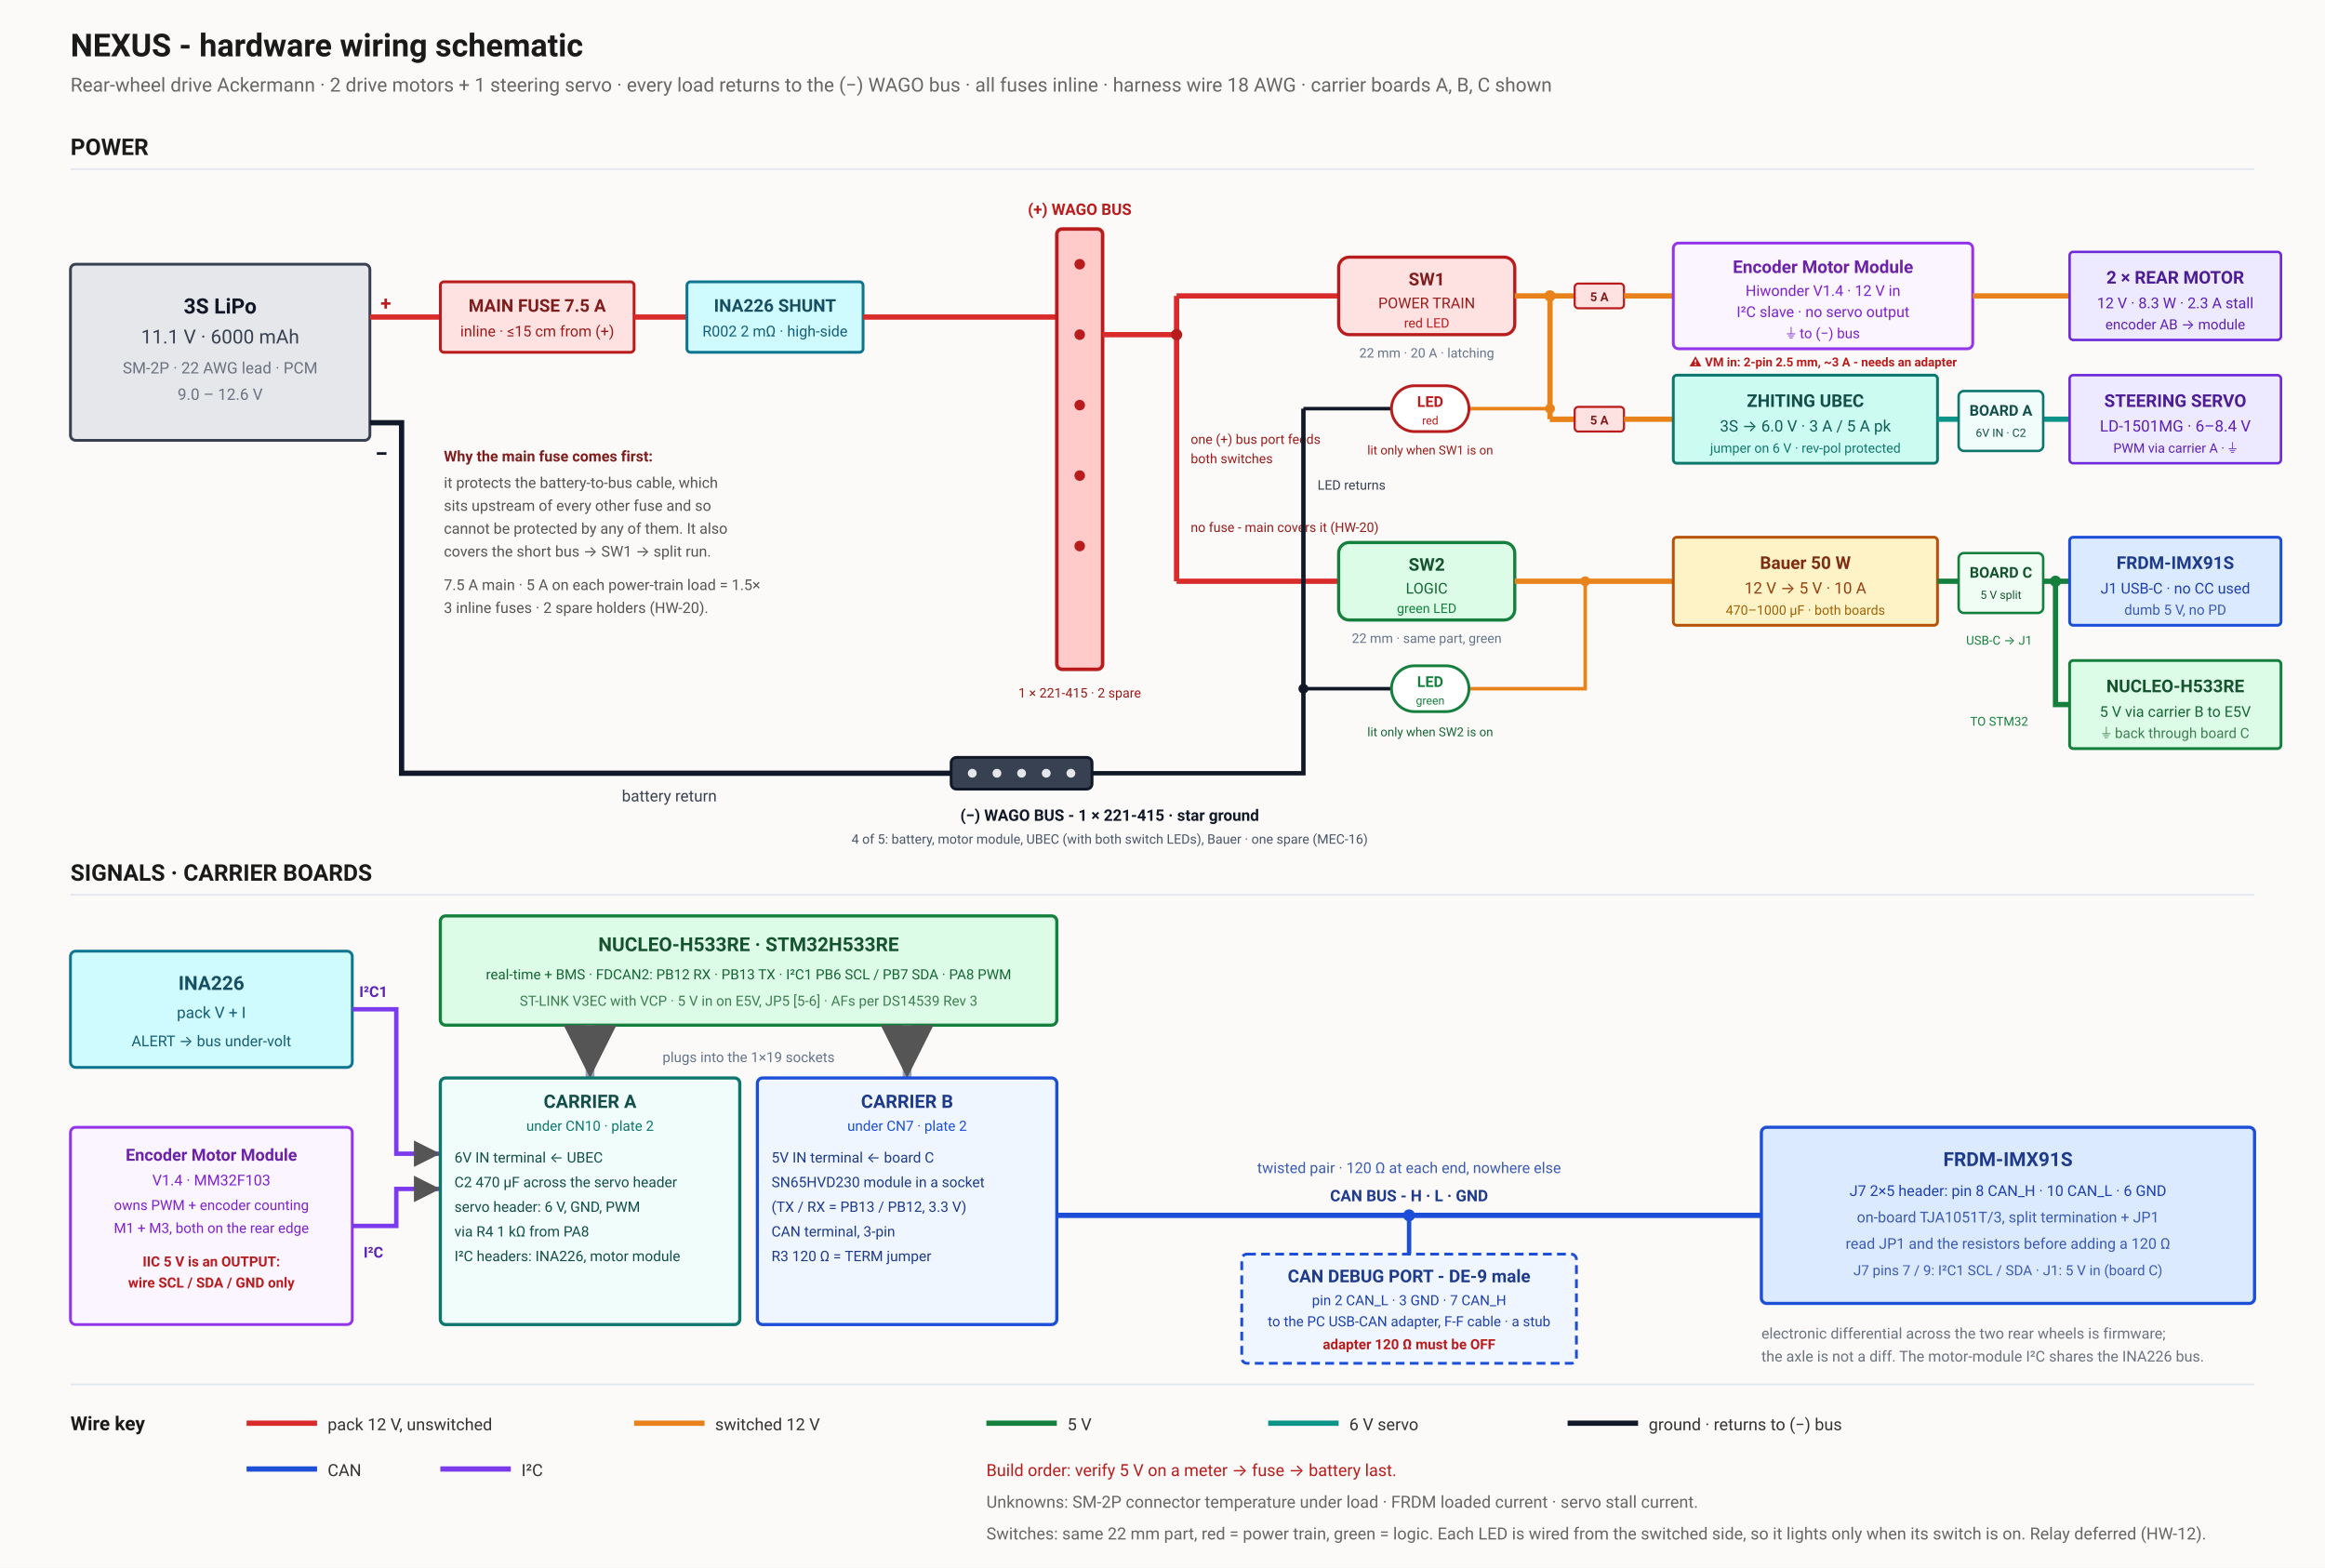
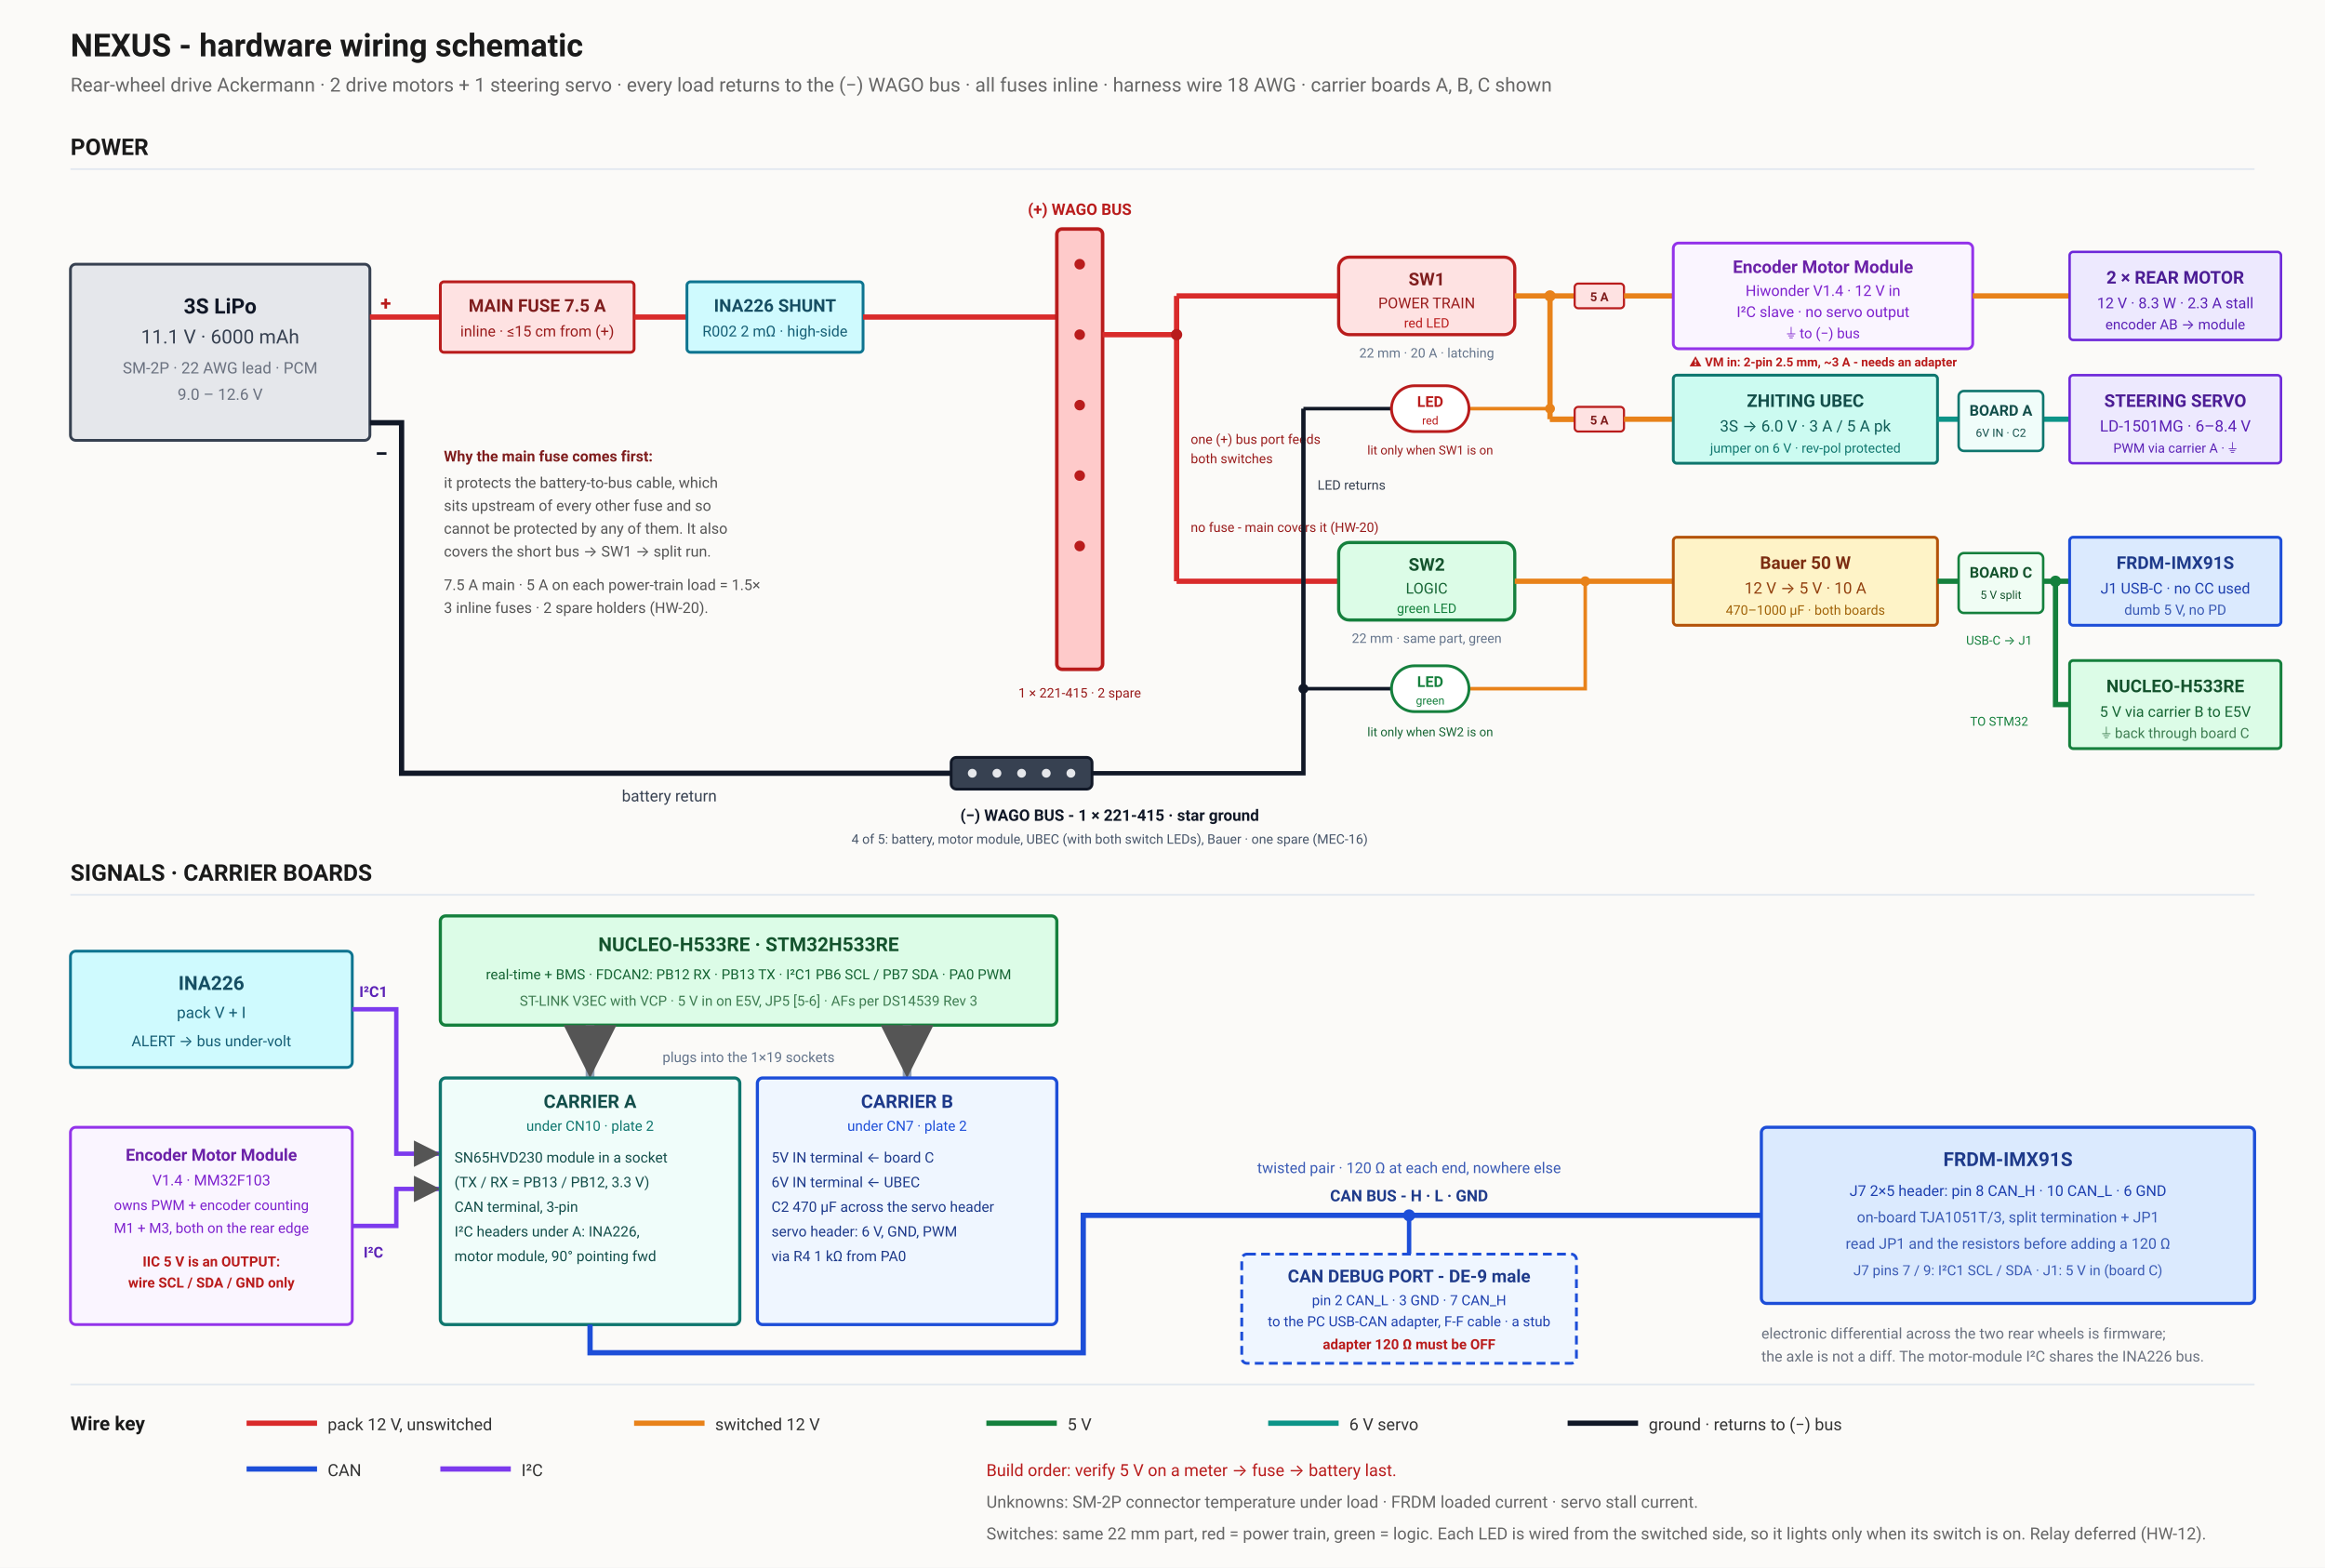
<svg xmlns="http://www.w3.org/2000/svg" width="1320" height="890" viewBox="0 0 1320 890" font-family="system-ui, -apple-system, Segoe UI, Roboto, sans-serif">
  <defs>
    <marker id="a" markerWidth="7" markerHeight="7" refX="6" refY="3" orient="auto">
      <path d="M0,0 L6,3 L0,6 z" fill="#555" />
    </marker>
  </defs>
  <rect width="1320" height="890" fill="#fbfaf8" />
  <text x="40" y="32" font-size="18" font-weight="700" fill="#1a1a1a">NEXUS - hardware wiring schematic</text>
  <text x="40" y="52" font-size="11" fill="#666">Rear-wheel drive Ackermann · 2 drive motors + 1 steering servo · every load returns to the (−) WAGO bus · all fuses inline · harness wire 18 AWG · carrier boards A, B, C shown</text>
  <text x="40" y="88" font-size="13" font-weight="700" fill="#1a1a1a">POWER</text>
  <line x1="40" y1="96" x2="1280" y2="96" stroke="#e2e8f0" />
  <rect x="40" y="150" width="170" height="100" fill="#e5e7eb" stroke="#374151" stroke-width="1.6" rx="3" />
  <text x="125" y="178" font-size="12" font-weight="700" fill="#111827" text-anchor="middle">3S LiPo</text>
  <text x="125" y="195" font-size="11" fill="#374151" text-anchor="middle">11.1 V · 6000 mAh</text>
  <text x="125" y="212" font-size="9" fill="#6b7280" text-anchor="middle">SM-2P · 22 AWG lead · PCM</text>
  <text x="125" y="227" font-size="9" fill="#6b7280" text-anchor="middle">9.0 – 12.6 V</text>
  <text x="216" y="176" font-size="11" font-weight="700" fill="#b91c1c">+</text>
  <text x="213" y="262" font-size="13" font-weight="700" fill="#111827">−</text>
  <line x1="210" y1="180" x2="250" y2="180" stroke="#d92b2b" stroke-width="3" />
  <rect x="250" y="160" width="110" height="40" fill="#fee2e2" stroke="#b91c1c" stroke-width="1.6" rx="2" />
  <text x="305" y="177" font-size="10" font-weight="700" fill="#7f1d1d" text-anchor="middle">MAIN FUSE 7.5 A</text>
  <text x="305" y="191" font-size="8.5" fill="#991b1b" text-anchor="middle">inline · ≤15 cm from (+)</text>
  <line x1="360" y1="180" x2="390" y2="180" stroke="#d92b2b" stroke-width="3" />
  <rect x="390" y="160" width="100" height="40" fill="#cffafe" stroke="#0e7490" stroke-width="1.6" rx="2" />
  <text x="440" y="177" font-size="10" font-weight="700" fill="#164e63" text-anchor="middle">INA226 SHUNT</text>
  <text x="440" y="191" font-size="8.5" fill="#155e75" text-anchor="middle">R002 2 mΩ · high-side</text>
  <line x1="490" y1="180" x2="600" y2="180" stroke="#d92b2b" stroke-width="3" />
  <text x="613" y="122" font-size="9" font-weight="700" fill="#b91c1c" text-anchor="middle">(+) WAGO BUS</text>
  <rect x="600" y="130" width="26" height="250" fill="#fecaca" stroke="#b91c1c" stroke-width="2" rx="3" />
  <circle cx="613" cy="150" r="3" fill="#b91c1c" />
  <circle cx="613" cy="190" r="3" fill="#b91c1c" />
  <circle cx="613" cy="230" r="3" fill="#b91c1c" />
  <circle cx="613" cy="270" r="3" fill="#b91c1c" />
  <circle cx="613" cy="310" r="3" fill="#b91c1c" />
  <text x="613" y="396" font-size="7.5" fill="#991b1b" text-anchor="middle">1 × 221-415 · 2 spare</text>
  <line x1="626" y1="190" x2="668" y2="190" stroke="#d92b2b" stroke-width="3" />
  <line x1="668" y1="168" x2="668" y2="330" stroke="#d92b2b" stroke-width="3" />
  <line x1="668" y1="168" x2="760" y2="168" stroke="#d92b2b" stroke-width="3" />
  <line x1="668" y1="330" x2="760" y2="330" stroke="#d92b2b" stroke-width="3" />
  <circle cx="668" cy="190" r="3.2" fill="#b91c1c" />
  <text x="676" y="252" font-size="7.5" fill="#991b1b">one (+) bus port feeds</text>
  <text x="676" y="263" font-size="7.5" fill="#991b1b">both switches</text>
  <text x="676" y="302" font-size="7.5" fill="#991b1b">no fuse - main covers it (HW-20)</text>
  <rect x="540" y="430" width="80" height="18" fill="#374151" stroke="#111827" stroke-width="1.6" rx="3" />
  <circle cx="552" cy="439" r="2.5" fill="#e5e7eb" />
  <circle cx="566" cy="439" r="2.5" fill="#e5e7eb" />
  <circle cx="580" cy="439" r="2.5" fill="#e5e7eb" />
  <circle cx="594" cy="439" r="2.5" fill="#e5e7eb" />
  <circle cx="608" cy="439" r="2.5" fill="#e5e7eb" />
  <text x="630" y="466" font-size="9" font-weight="700" fill="#111827" text-anchor="middle">(−) WAGO BUS - 1 × 221-415 · star ground</text>
  <text x="630" y="479" font-size="7.5" fill="#475569" text-anchor="middle">4 of 5: battery, motor module, UBEC (with both switch LEDs), Bauer · one spare (MEC-16)</text>
  <path d="M210,240 L228,240 L228,439 L540,439" fill="none" stroke="#111827" stroke-width="3" />
  <text x="380" y="455" font-size="9" fill="#374151" text-anchor="middle">battery return</text>
  <path d="M740,232 L740,439 L620,439" fill="none" stroke="#111827" stroke-width="2.5" />
  <text x="748" y="278" font-size="7.5" fill="#374151">LED returns</text>
  <text x="252" y="262" font-size="8.5" font-weight="600" fill="#7f1d1d">Why the main fuse comes first:</text>
  <text x="252" y="277" font-size="8.5" fill="#555">it protects the battery-to-bus cable, which</text>
  <text x="252" y="290" font-size="8.5" fill="#555">sits upstream of every other fuse and so</text>
  <text x="252" y="303" font-size="8.5" fill="#555">cannot be protected by any of them. It also</text>
  <text x="252" y="316" font-size="8.5" fill="#555">covers the short bus → SW1 → split run.</text>
  <text x="252" y="335" font-size="8.5" fill="#555">7.5 A main · 5 A on each power-train load = 1.5×</text>
  <text x="252" y="348" font-size="8.5" fill="#555">3 inline fuses · 2 spare holders (HW-20).</text>
  <rect x="760" y="146" width="100" height="44" fill="#fee2e2" stroke="#b91c1c" stroke-width="1.8" rx="6" />
  <text x="810" y="162" font-size="10" font-weight="700" fill="#7f1d1d" text-anchor="middle">SW1</text>
  <text x="810" y="175" font-size="8.5" fill="#991b1b" text-anchor="middle">POWER TRAIN</text>
  <text x="810" y="186" font-size="7.5" fill="#b91c1c" text-anchor="middle">red LED</text>
  <text x="810" y="203" font-size="7.5" fill="#64748b" text-anchor="middle">22 mm · 20 A · latching</text>
  <line x1="860" y1="168" x2="894" y2="168" stroke="#e8821a" stroke-width="3" />
  <circle cx="880" cy="168" r="3.2" fill="#e8821a" />
  <line x1="880" y1="168" x2="880" y2="238" stroke="#e8821a" stroke-width="3" />
  <line x1="880" y1="238" x2="894" y2="238" stroke="#e8821a" stroke-width="3" />
  <line x1="880" y1="232" x2="834" y2="232" stroke="#e8821a" stroke-width="2" />
  <circle cx="880" cy="232" r="2.8" fill="#e8821a" />
  <line x1="790" y1="232" x2="740" y2="232" stroke="#111827" stroke-width="2" />
  <rect x="790" y="219" width="44" height="26" fill="#ffffff" stroke="#b91c1c" stroke-width="1.6" rx="13" />
  <text x="812" y="231" font-size="8.5" font-weight="700" fill="#b91c1c" text-anchor="middle">LED</text>
  <text x="812" y="241" font-size="6.5" fill="#b91c1c" text-anchor="middle">red</text>
  <text x="812" y="258" font-size="7" fill="#991b1b" text-anchor="middle">lit only when SW1 is on</text>
  <rect x="894" y="161" width="28" height="14" fill="#fee2e2" stroke="#b91c1c" stroke-width="1.2" rx="2" />
  <text x="908" y="171" font-size="7" font-weight="700" fill="#7f1d1d" text-anchor="middle">5 A</text>
  <line x1="922" y1="168" x2="950" y2="168" stroke="#e8821a" stroke-width="3" />
  <rect x="950" y="138" width="170" height="60" fill="#faf5ff" stroke="#9333ea" stroke-width="1.6" rx="3" />
  <text x="1035" y="155" font-size="10" font-weight="700" fill="#6b21a8" text-anchor="middle">Encoder Motor Module</text>
  <text x="1035" y="168" font-size="8.5" fill="#7e22ce" text-anchor="middle">Hiwonder V1.4 · 12 V in</text>
  <text x="1035" y="180" font-size="8.5" fill="#7e22ce" text-anchor="middle">I²C slave · no servo output</text>
  <text x="1035" y="208" font-size="7" font-weight="700" fill="#b91c1c" text-anchor="middle">⚠ VM in: 2-pin 2.5 mm, ~3 A - needs an adapter</text>
  <text x="1035" y="192" font-size="8" fill="#7e22ce" text-anchor="middle">⏚ to (−) bus</text>
  <line x1="1120" y1="168" x2="1175" y2="168" stroke="#e8821a" stroke-width="3" />
  <rect x="1175" y="143" width="120" height="50" fill="#ede9fe" stroke="#6d28d9" stroke-width="1.4" rx="2" />
  <text x="1235" y="161" font-size="10" font-weight="700" fill="#4c1d95" text-anchor="middle">2 × REAR MOTOR</text>
  <text x="1235" y="175" font-size="8.5" fill="#5b21b6" text-anchor="middle">12 V · 8.3 W · 2.3 A stall</text>
  <text x="1235" y="187" font-size="8" fill="#5b21b6" text-anchor="middle">encoder AB → module</text>
  <line x1="880" y1="238" x2="894" y2="238" stroke="#e8821a" stroke-width="3" />
  <rect x="894" y="231" width="28" height="14" fill="#fee2e2" stroke="#b91c1c" stroke-width="1.2" rx="2" />
  <text x="908" y="241" font-size="7" font-weight="700" fill="#7f1d1d" text-anchor="middle">5 A</text>
  <line x1="922" y1="238" x2="950" y2="238" stroke="#e8821a" stroke-width="3" />
  <rect x="950" y="213" width="150" height="50" fill="#ccfbf1" stroke="#0f766e" stroke-width="1.6" rx="2" />
  <text x="1025" y="231" font-size="10" font-weight="700" fill="#134e4a" text-anchor="middle">ZHITING UBEC</text>
  <text x="1025" y="245" font-size="9" fill="#115e59" text-anchor="middle">3S → 6.0 V · 3 A / 5 A pk</text>
  <text x="1025" y="257" font-size="7.5" fill="#0f766e" text-anchor="middle">jumper on 6 V · rev-pol protected</text>
  <line x1="1100" y1="238" x2="1175" y2="238" stroke="#0d9488" stroke-width="3" />
  <rect x="1112" y="222" width="48" height="34" fill="#f0fdfa" stroke="#0f766e" stroke-width="1.4" rx="3" />
  <text x="1136.0" y="236" font-size="8.5" font-weight="700" fill="#134e4a" text-anchor="middle">BOARD A</text>
  <text x="1136.0" y="248" font-size="6.5" fill="#134e4a" text-anchor="middle">6V IN · C2</text>
  <rect x="1175" y="213" width="120" height="50" fill="#ede9fe" stroke="#6d28d9" stroke-width="1.4" rx="2" />
  <text x="1235" y="231" font-size="10" font-weight="700" fill="#4c1d95" text-anchor="middle">STEERING SERVO</text>
  <text x="1235" y="245" font-size="9" fill="#5b21b6" text-anchor="middle">LD-1501MG · 6–8.4 V</text>
  <text x="1235" y="257" font-size="7.5" fill="#5b21b6" text-anchor="middle">PWM via carrier A · ⏚</text>
  <rect x="760" y="308" width="100" height="44" fill="#dcfce7" stroke="#15803d" stroke-width="1.8" rx="6" />
  <text x="810" y="324" font-size="10" font-weight="700" fill="#14532d" text-anchor="middle">SW2</text>
  <text x="810" y="337" font-size="8.5" fill="#166534" text-anchor="middle">LOGIC</text>
  <text x="810" y="348" font-size="7.5" fill="#15803d" text-anchor="middle">green LED</text>
  <text x="810" y="365" font-size="7.5" fill="#64748b" text-anchor="middle">22 mm · same part, green</text>
  <line x1="860" y1="330" x2="950" y2="330" stroke="#e8821a" stroke-width="3" />
  <circle cx="900" cy="330" r="2.8" fill="#e8821a" />
  <path d="M900,330 L900,391 L834,391" fill="none" stroke="#e8821a" stroke-width="2" />
  <line x1="790" y1="391" x2="740" y2="391" stroke="#111827" stroke-width="2" />
  <circle cx="740" cy="391" r="2.8" fill="#111827" />
  <rect x="790" y="378" width="44" height="26" fill="#ffffff" stroke="#15803d" stroke-width="1.6" rx="13" />
  <text x="812" y="390" font-size="8.5" font-weight="700" fill="#15803d" text-anchor="middle">LED</text>
  <text x="812" y="400" font-size="6.5" fill="#15803d" text-anchor="middle">green</text>
  <text x="812" y="418" font-size="7" fill="#166534" text-anchor="middle">lit only when SW2 is on</text>
  <rect x="950" y="305" width="150" height="50" fill="#fef3c7" stroke="#b45309" stroke-width="1.6" rx="2" />
  <text x="1025" y="323" font-size="10" font-weight="700" fill="#7c2d12" text-anchor="middle">Bauer 50 W</text>
  <text x="1025" y="337" font-size="9" fill="#92400e" text-anchor="middle">12 V → 5 V · 10 A</text>
  <text x="1025" y="349" font-size="7.5" fill="#a16207" text-anchor="middle">470–1000 µF · both boards</text>
  <line x1="1100" y1="330" x2="1175" y2="330" stroke="#15803d" stroke-width="3" />
  <rect x="1112" y="314" width="48" height="34" fill="#f0fdf4" stroke="#15803d" stroke-width="1.4" rx="3" />
  <text x="1136.0" y="328" font-size="8.5" font-weight="700" fill="#14532d" text-anchor="middle">BOARD C</text>
  <text x="1136.0" y="340" font-size="6.5" fill="#14532d" text-anchor="middle">5 V split</text>
  <circle cx="1167" cy="330" r="3.2" fill="#15803d" />
  <path d="M1167,330 L1167,400 L1175,400" fill="none" stroke="#15803d" stroke-width="3" />
  <text x="1135" y="366" font-size="7" fill="#15803d" text-anchor="middle">USB-C → J1</text>
  <text x="1135" y="412" font-size="7" fill="#15803d" text-anchor="middle">TO STM32</text>
  <rect x="1175" y="305" width="120" height="50" fill="#dbeafe" stroke="#1d4ed8" stroke-width="1.6" rx="2" />
  <text x="1235" y="323" font-size="10" font-weight="700" fill="#1e3a8a" text-anchor="middle">FRDM-IMX91S</text>
  <text x="1235" y="337" font-size="8.5" fill="#1e40af" text-anchor="middle">J1 USB-C · no CC used</text>
  <text x="1235" y="349" font-size="8" fill="#3b5bb5" text-anchor="middle">dumb 5 V, no PD</text>
  <rect x="1175" y="375" width="120" height="50" fill="#dcfce7" stroke="#15803d" stroke-width="1.6" rx="2" />
  <text x="1235" y="393" font-size="10" font-weight="700" fill="#14532d" text-anchor="middle">NUCLEO-H533RE</text>
  <text x="1235" y="407" font-size="8.5" fill="#166534" text-anchor="middle">5 V via carrier B to E5V</text>
  <text x="1235" y="419" font-size="8" fill="#3f7d52" text-anchor="middle">⏚ back through board C</text>
  <text x="40" y="500" font-size="13" font-weight="700" fill="#1a1a1a">SIGNALS · CARRIER BOARDS</text>
  <line x1="40" y1="508" x2="1280" y2="508" stroke="#e2e8f0" />
  <rect x="40" y="540" width="160" height="66" fill="#cffafe" stroke="#0e7490" stroke-width="1.6" rx="3" />
  <text x="120" y="562" font-size="11" font-weight="700" fill="#164e63" text-anchor="middle">INA226</text>
  <text x="120" y="578" font-size="9" fill="#155e75" text-anchor="middle">pack V + I</text>
  <text x="120" y="594" font-size="8.5" fill="#155e75" text-anchor="middle">ALERT → bus under-volt</text>
  <path d="M200,573 L225,573 L225,655 L250,655" fill="none" stroke="#7c3aed" stroke-width="2.5" marker-end="url(#a)" />
  <text x="212" y="566" font-size="8.5" font-weight="600" fill="#5b21b6" text-anchor="middle">I²C1</text>
  <rect x="40" y="640" width="160" height="112" fill="#faf5ff" stroke="#9333ea" stroke-width="1.6" rx="3" />
  <text x="120" y="659" font-size="9.5" font-weight="700" fill="#6b21a8" text-anchor="middle">Encoder Motor Module</text>
  <text x="120" y="673" font-size="8.5" fill="#7e22ce" text-anchor="middle">V1.4 · MM32F103</text>
  <text x="120" y="687" font-size="8" fill="#7e22ce" text-anchor="middle">owns PWM + encoder counting</text>
  <text x="120" y="700" font-size="8" fill="#7e22ce" text-anchor="middle">M1 + M3, both on the rear edge</text>
  <text x="120" y="719" font-size="8" font-weight="700" fill="#b91c1c" text-anchor="middle">IIC 5 V is an OUTPUT:</text>
  <text x="120" y="731" font-size="8" font-weight="700" fill="#b91c1c" text-anchor="middle">wire SCL / SDA / GND only</text>
  <path d="M200,696 L225,696 L225,675 L250,675" fill="none" stroke="#7c3aed" stroke-width="2.5" marker-end="url(#a)" />
  <text x="212" y="714" font-size="8.5" font-weight="600" fill="#5b21b6" text-anchor="middle">I²C</text>
  <rect x="250" y="520" width="350" height="62" fill="#dcfce7" stroke="#15803d" stroke-width="1.8" rx="3" />
  <text x="425" y="540" font-size="11" font-weight="700" fill="#14532d" text-anchor="middle">NUCLEO-H533RE · STM32H533RE</text>
-   <text x="425" y="556" font-size="8" fill="#166534" text-anchor="middle">real-time + BMS · FDCAN2: PB12 RX · PB13 TX · I²C1 PB6 SCL / PB7 SDA · PA8 PWM</text>
+   <text x="425" y="556" font-size="8" fill="#166534" text-anchor="middle">real-time + BMS · FDCAN2: PB12 RX · PB13 TX · I²C1 PB6 SCL / PB7 SDA · PA0 PWM</text>
  <text x="425" y="571" font-size="8" fill="#3f7d52" text-anchor="middle">ST-LINK V3EC with VCP · 5 V in on E5V, JP5 [5-6] · AFs per DS14539 Rev 3</text>
  <line x1="335" y1="582" x2="335" y2="612" stroke="#94a3b8" stroke-width="5" marker-end="url(#a)" />
  <line x1="515" y1="582" x2="515" y2="612" stroke="#94a3b8" stroke-width="5" marker-end="url(#a)" />
  <text x="425" y="603" font-size="8" fill="#64748b" text-anchor="middle">plugs into the 1×19 sockets</text>
  <rect x="250" y="612" width="170" height="140" fill="#f0fdfa" stroke="#0f766e" stroke-width="1.8" rx="3" />
  <text x="335.0" y="629" font-size="10.5" font-weight="700" fill="#134e4a" text-anchor="middle">CARRIER A</text>
  <text x="335.0" y="642" font-size="8" fill="#0f766e" text-anchor="middle">under CN10 · plate 2</text>
-   <text x="258" y="660" font-size="8.2" fill="#134e4a">6V IN terminal ← UBEC</text>
-   <text x="258" y="674" font-size="8.2" fill="#134e4a">C2 470 µF across the servo header</text>
-   <text x="258" y="688" font-size="8.2" fill="#134e4a">servo header: 6 V, GND, PWM</text>
-   <text x="258" y="702" font-size="8.2" fill="#134e4a">   via R4 1 kΩ from PA8</text>
-   <text x="258" y="716" font-size="8.2" fill="#134e4a">I²C headers: INA226, motor module</text>
+   <text x="258" y="660" font-size="8.2" fill="#134e4a">SN65HVD230 module in a socket</text>
+   <text x="258" y="674" font-size="8.2" fill="#134e4a">   (TX / RX = PB13 / PB12, 3.3 V)</text>
+   <text x="258" y="688" font-size="8.2" fill="#134e4a">CAN terminal, 3-pin</text>
+   <text x="258" y="702" font-size="8.2" fill="#134e4a">I²C headers under A: INA226,</text>
+   <text x="258" y="716" font-size="8.2" fill="#134e4a">   motor module, 90° pointing fwd</text>
  <rect x="430" y="612" width="170" height="140" fill="#eff6ff" stroke="#1d4ed8" stroke-width="1.8" rx="3" />
  <text x="515.0" y="629" font-size="10.5" font-weight="700" fill="#1e3a8a" text-anchor="middle">CARRIER B</text>
  <text x="515.0" y="642" font-size="8" fill="#1d4ed8" text-anchor="middle">under CN7 · plate 2</text>
  <text x="438" y="660" font-size="8.2" fill="#1e3a8a">5V IN terminal ← board C</text>
-   <text x="438" y="674" font-size="8.2" fill="#1e3a8a">SN65HVD230 module in a socket</text>
-   <text x="438" y="688" font-size="8.2" fill="#1e3a8a">   (TX / RX = PB13 / PB12, 3.3 V)</text>
-   <text x="438" y="702" font-size="8.2" fill="#1e3a8a">CAN terminal, 3-pin</text>
-   <text x="438" y="716" font-size="8.2" fill="#1e3a8a">R3 120 Ω = TERM jumper</text>
-   <path d="M600,690 L1000,690" fill="none" stroke="#1d4ed8" stroke-width="3" />
+   <text x="438" y="674" font-size="8.2" fill="#1e3a8a">6V IN terminal ← UBEC</text>
+   <text x="438" y="688" font-size="8.2" fill="#1e3a8a">C2 470 µF across the servo header</text>
+   <text x="438" y="702" font-size="8.2" fill="#1e3a8a">servo header: 6 V, GND, PWM</text>
+   <text x="438" y="716" font-size="8.2" fill="#1e3a8a">   via R4 1 kΩ from PA0</text>
+   <path d="M335,752 L335,768 L615,768 L615,690 L1000,690" fill="none" stroke="#1d4ed8" stroke-width="3" />
  <text x="800" y="682" font-size="9" font-weight="700" fill="#1e3a8a" text-anchor="middle">CAN BUS - H · L · GND</text>
  <text x="800" y="666" font-size="8.5" fill="#3b5bb5" text-anchor="middle">twisted pair · 120 Ω at each end, nowhere else</text>
  <rect x="1000" y="640" width="280" height="100" fill="#dbeafe" stroke="#1d4ed8" stroke-width="1.8" rx="3" />
  <text x="1140" y="662" font-size="11" font-weight="700" fill="#1e3a8a" text-anchor="middle">FRDM-IMX91S</text>
  <text x="1140" y="679" font-size="8.5" fill="#1e40af" text-anchor="middle">J7 2×5 header: pin 8 CAN_H · 10 CAN_L · 6 GND</text>
  <text x="1140" y="694" font-size="8.5" fill="#3b5bb5" text-anchor="middle">on-board TJA1051T/3, split termination + JP1</text>
  <text x="1140" y="709" font-size="8.5" fill="#3b5bb5" text-anchor="middle">read JP1 and the resistors before adding a 120 Ω</text>
  <text x="1140" y="724" font-size="8" fill="#3b5bb5" text-anchor="middle">J7 pins 7 / 9: I²C1 SCL / SDA · J1: 5 V in (board C)</text>
  <circle cx="800" cy="690" r="3.4" fill="#1d4ed8" />
  <line x1="800" y1="690" x2="800" y2="712" stroke="#1d4ed8" stroke-width="2.5" />
  <rect x="705" y="712" width="190" height="62" fill="#eff6ff" stroke="#1d4ed8" stroke-width="1.6" stroke-dasharray="5,3" rx="3" />
  <text x="800" y="728" font-size="10" font-weight="700" fill="#1e3a8a" text-anchor="middle">CAN DEBUG PORT - DE-9 male</text>
  <text x="800" y="741" font-size="8" fill="#1e40af" text-anchor="middle">pin 2 CAN_L · 3 GND · 7 CAN_H</text>
  <text x="800" y="753" font-size="8" fill="#1e40af" text-anchor="middle">to the PC USB-CAN adapter, F-F cable · a stub</text>
  <text x="800" y="766" font-size="8" font-weight="700" fill="#b91c1c" text-anchor="middle">adapter 120 Ω must be OFF</text>
  <text x="1000" y="760" font-size="8.5" fill="#6b7280">electronic differential across the two rear wheels is firmware;</text>
  <text x="1000" y="773" font-size="8.5" fill="#6b7280">the axle is not a diff. The motor-module I²C shares the INA226 bus.</text>
  <line x1="40" y1="786" x2="1280" y2="786" stroke="#e2e8f0" />
  <text x="40" y="812" font-size="11" font-weight="700" fill="#1a1a1a">Wire key</text>
  <line x1="140" y1="808" x2="180" y2="808" stroke="#d92b2b" stroke-width="3" />
  <text x="186" y="812" font-size="9.5" fill="#333">pack 12 V, unswitched</text>
  <line x1="360" y1="808" x2="400" y2="808" stroke="#e8821a" stroke-width="3" />
  <text x="406" y="812" font-size="9.5" fill="#333">switched 12 V</text>
  <line x1="560" y1="808" x2="600" y2="808" stroke="#15803d" stroke-width="3" />
  <text x="606" y="812" font-size="9.5" fill="#333">5 V</text>
  <line x1="720" y1="808" x2="760" y2="808" stroke="#0d9488" stroke-width="3" />
  <text x="766" y="812" font-size="9.5" fill="#333">6 V servo</text>
  <line x1="890" y1="808" x2="930" y2="808" stroke="#111827" stroke-width="3" />
  <text x="936" y="812" font-size="9.5" fill="#333">ground · returns to (−) bus</text>
  <line x1="140" y1="834" x2="180" y2="834" stroke="#1d4ed8" stroke-width="3" />
  <text x="186" y="838" font-size="9.5" fill="#333">CAN</text>
  <line x1="250" y1="834" x2="290" y2="834" stroke="#7c3aed" stroke-width="3" />
  <text x="296" y="838" font-size="9.5" fill="#333">I²C</text>
  <text x="560" y="838" font-size="9.5" fill="#b91c1c">Build order: verify 5 V on a meter → fuse → battery last.</text>
  <text x="560" y="856" font-size="9.5" fill="#666">Unknowns: SM-2P connector temperature under load · FRDM loaded current · servo stall current.</text>
  <text x="560" y="874" font-size="9.5" fill="#666">Switches: same 22 mm part, red = power train, green = logic. Each LED is wired from the switched side, so it lights only when its switch is on. Relay deferred (HW-12).</text>
</svg>
